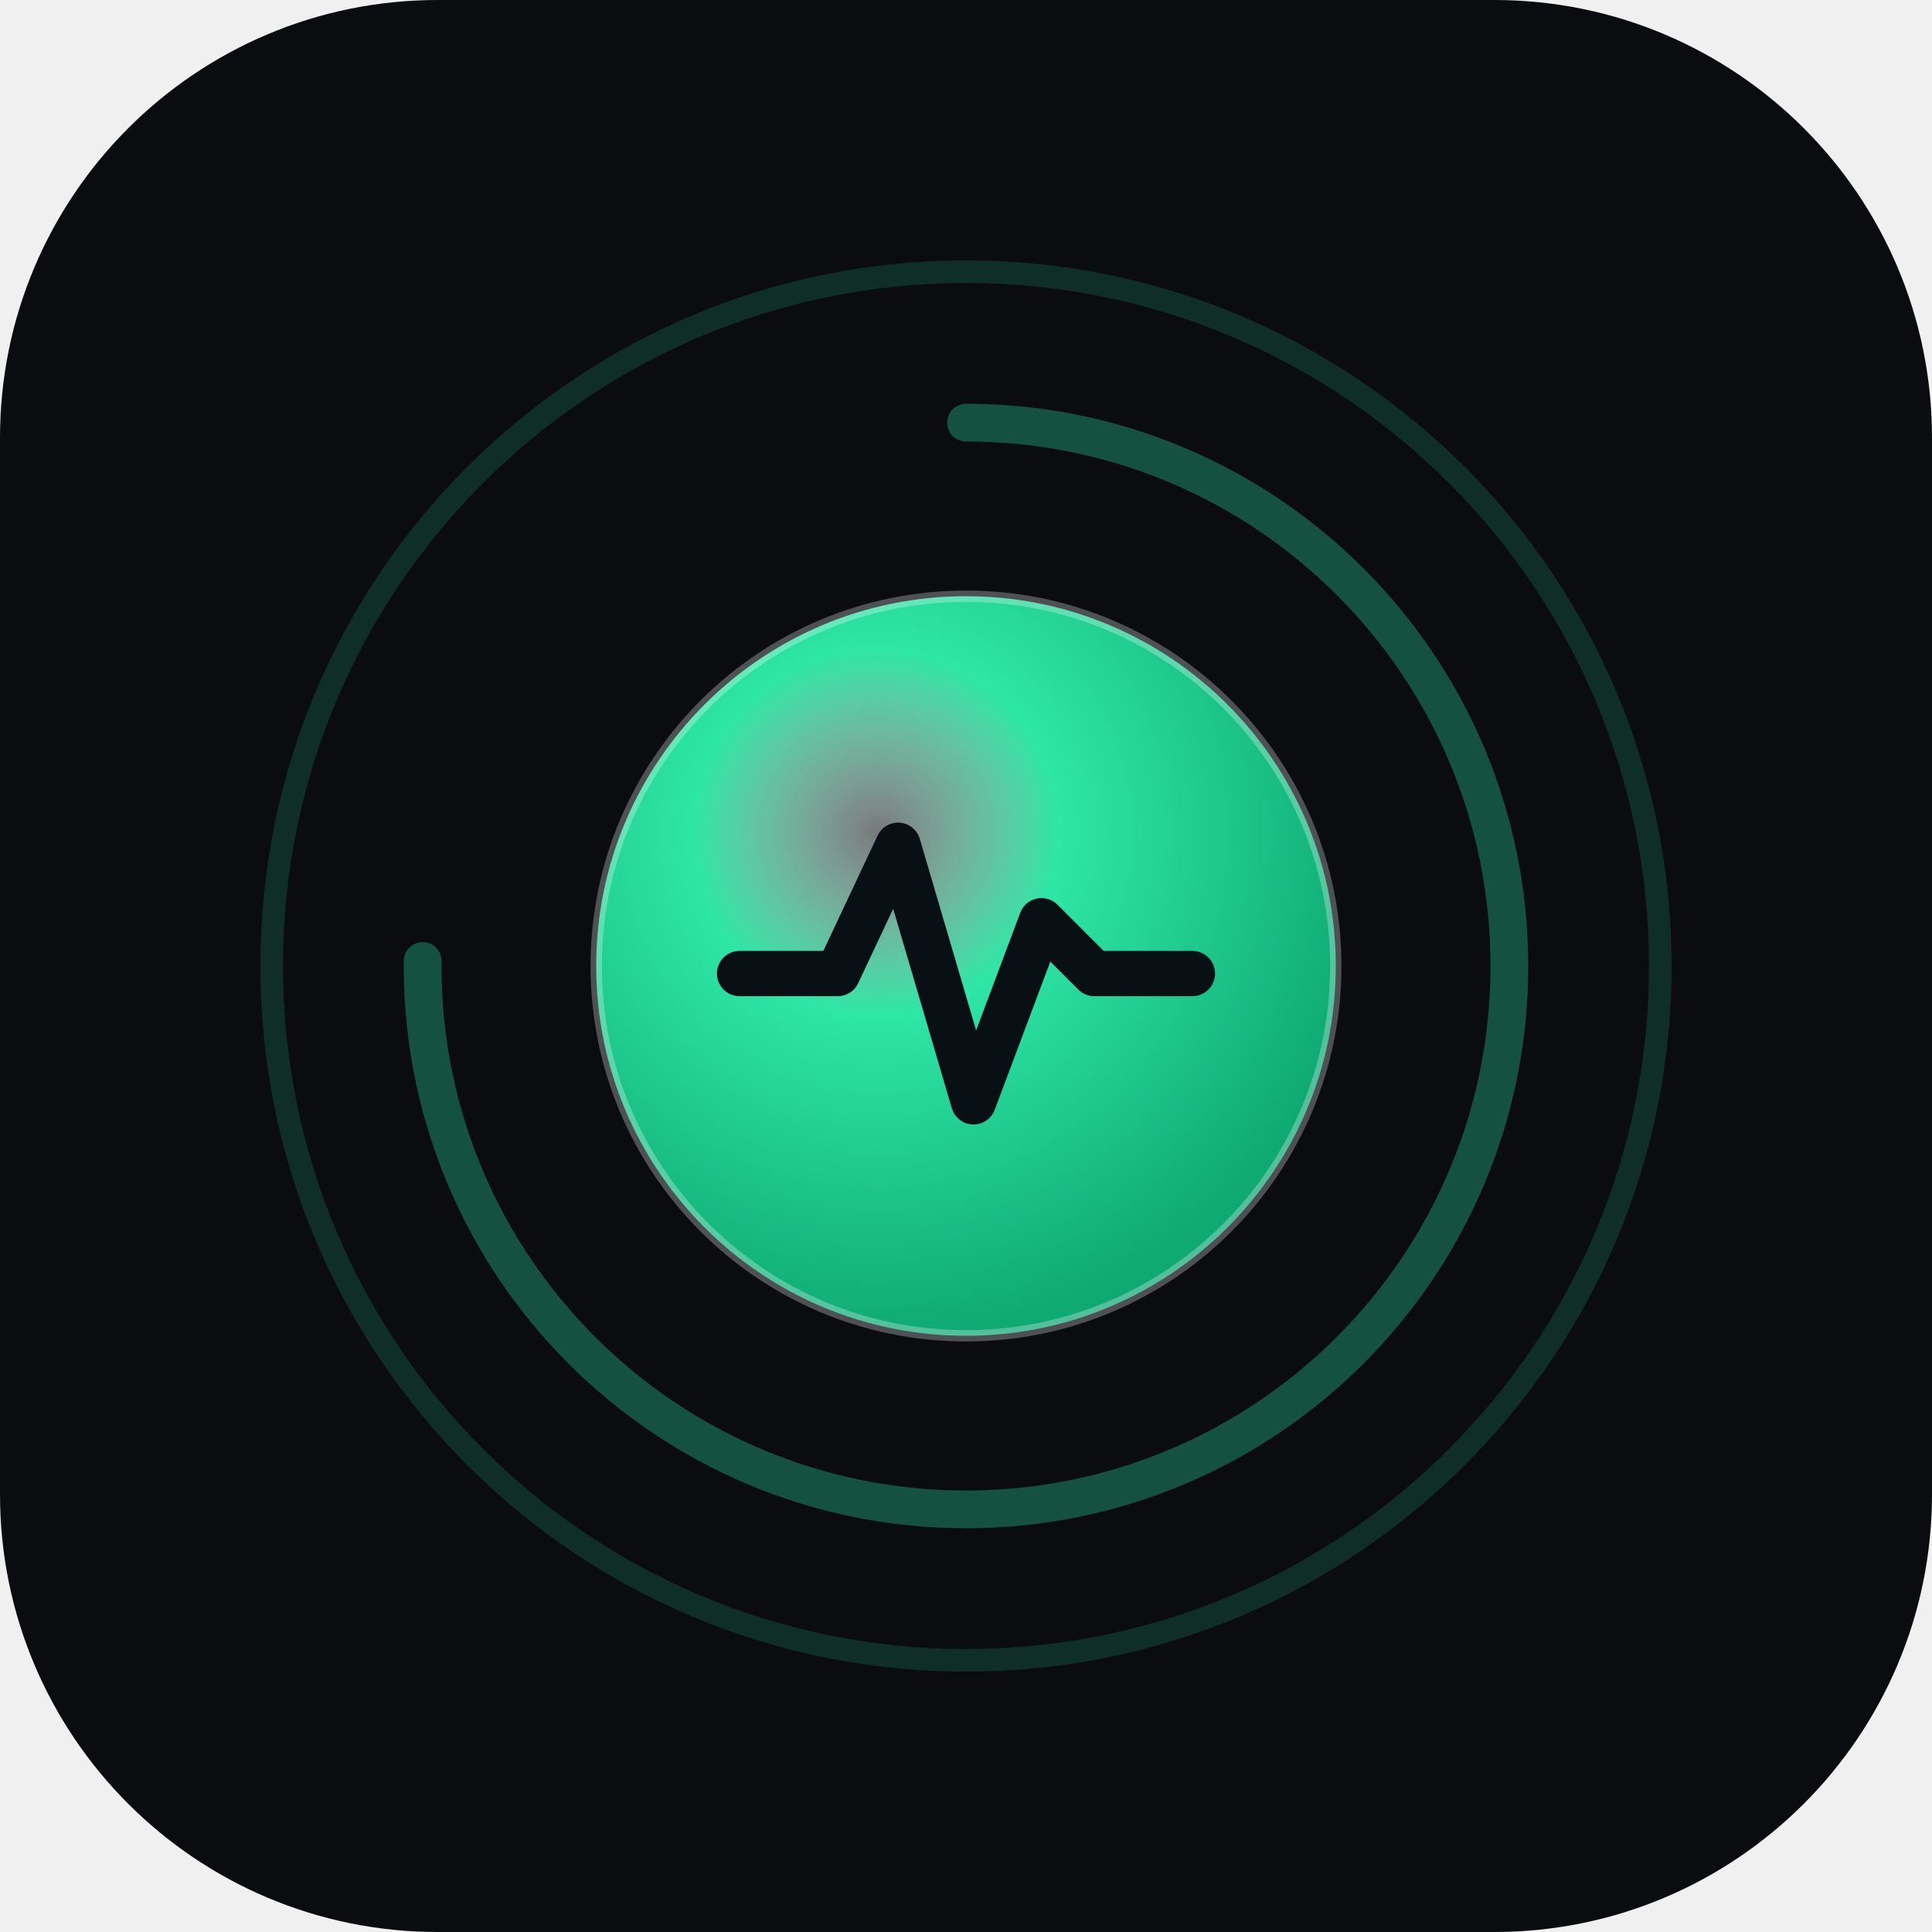
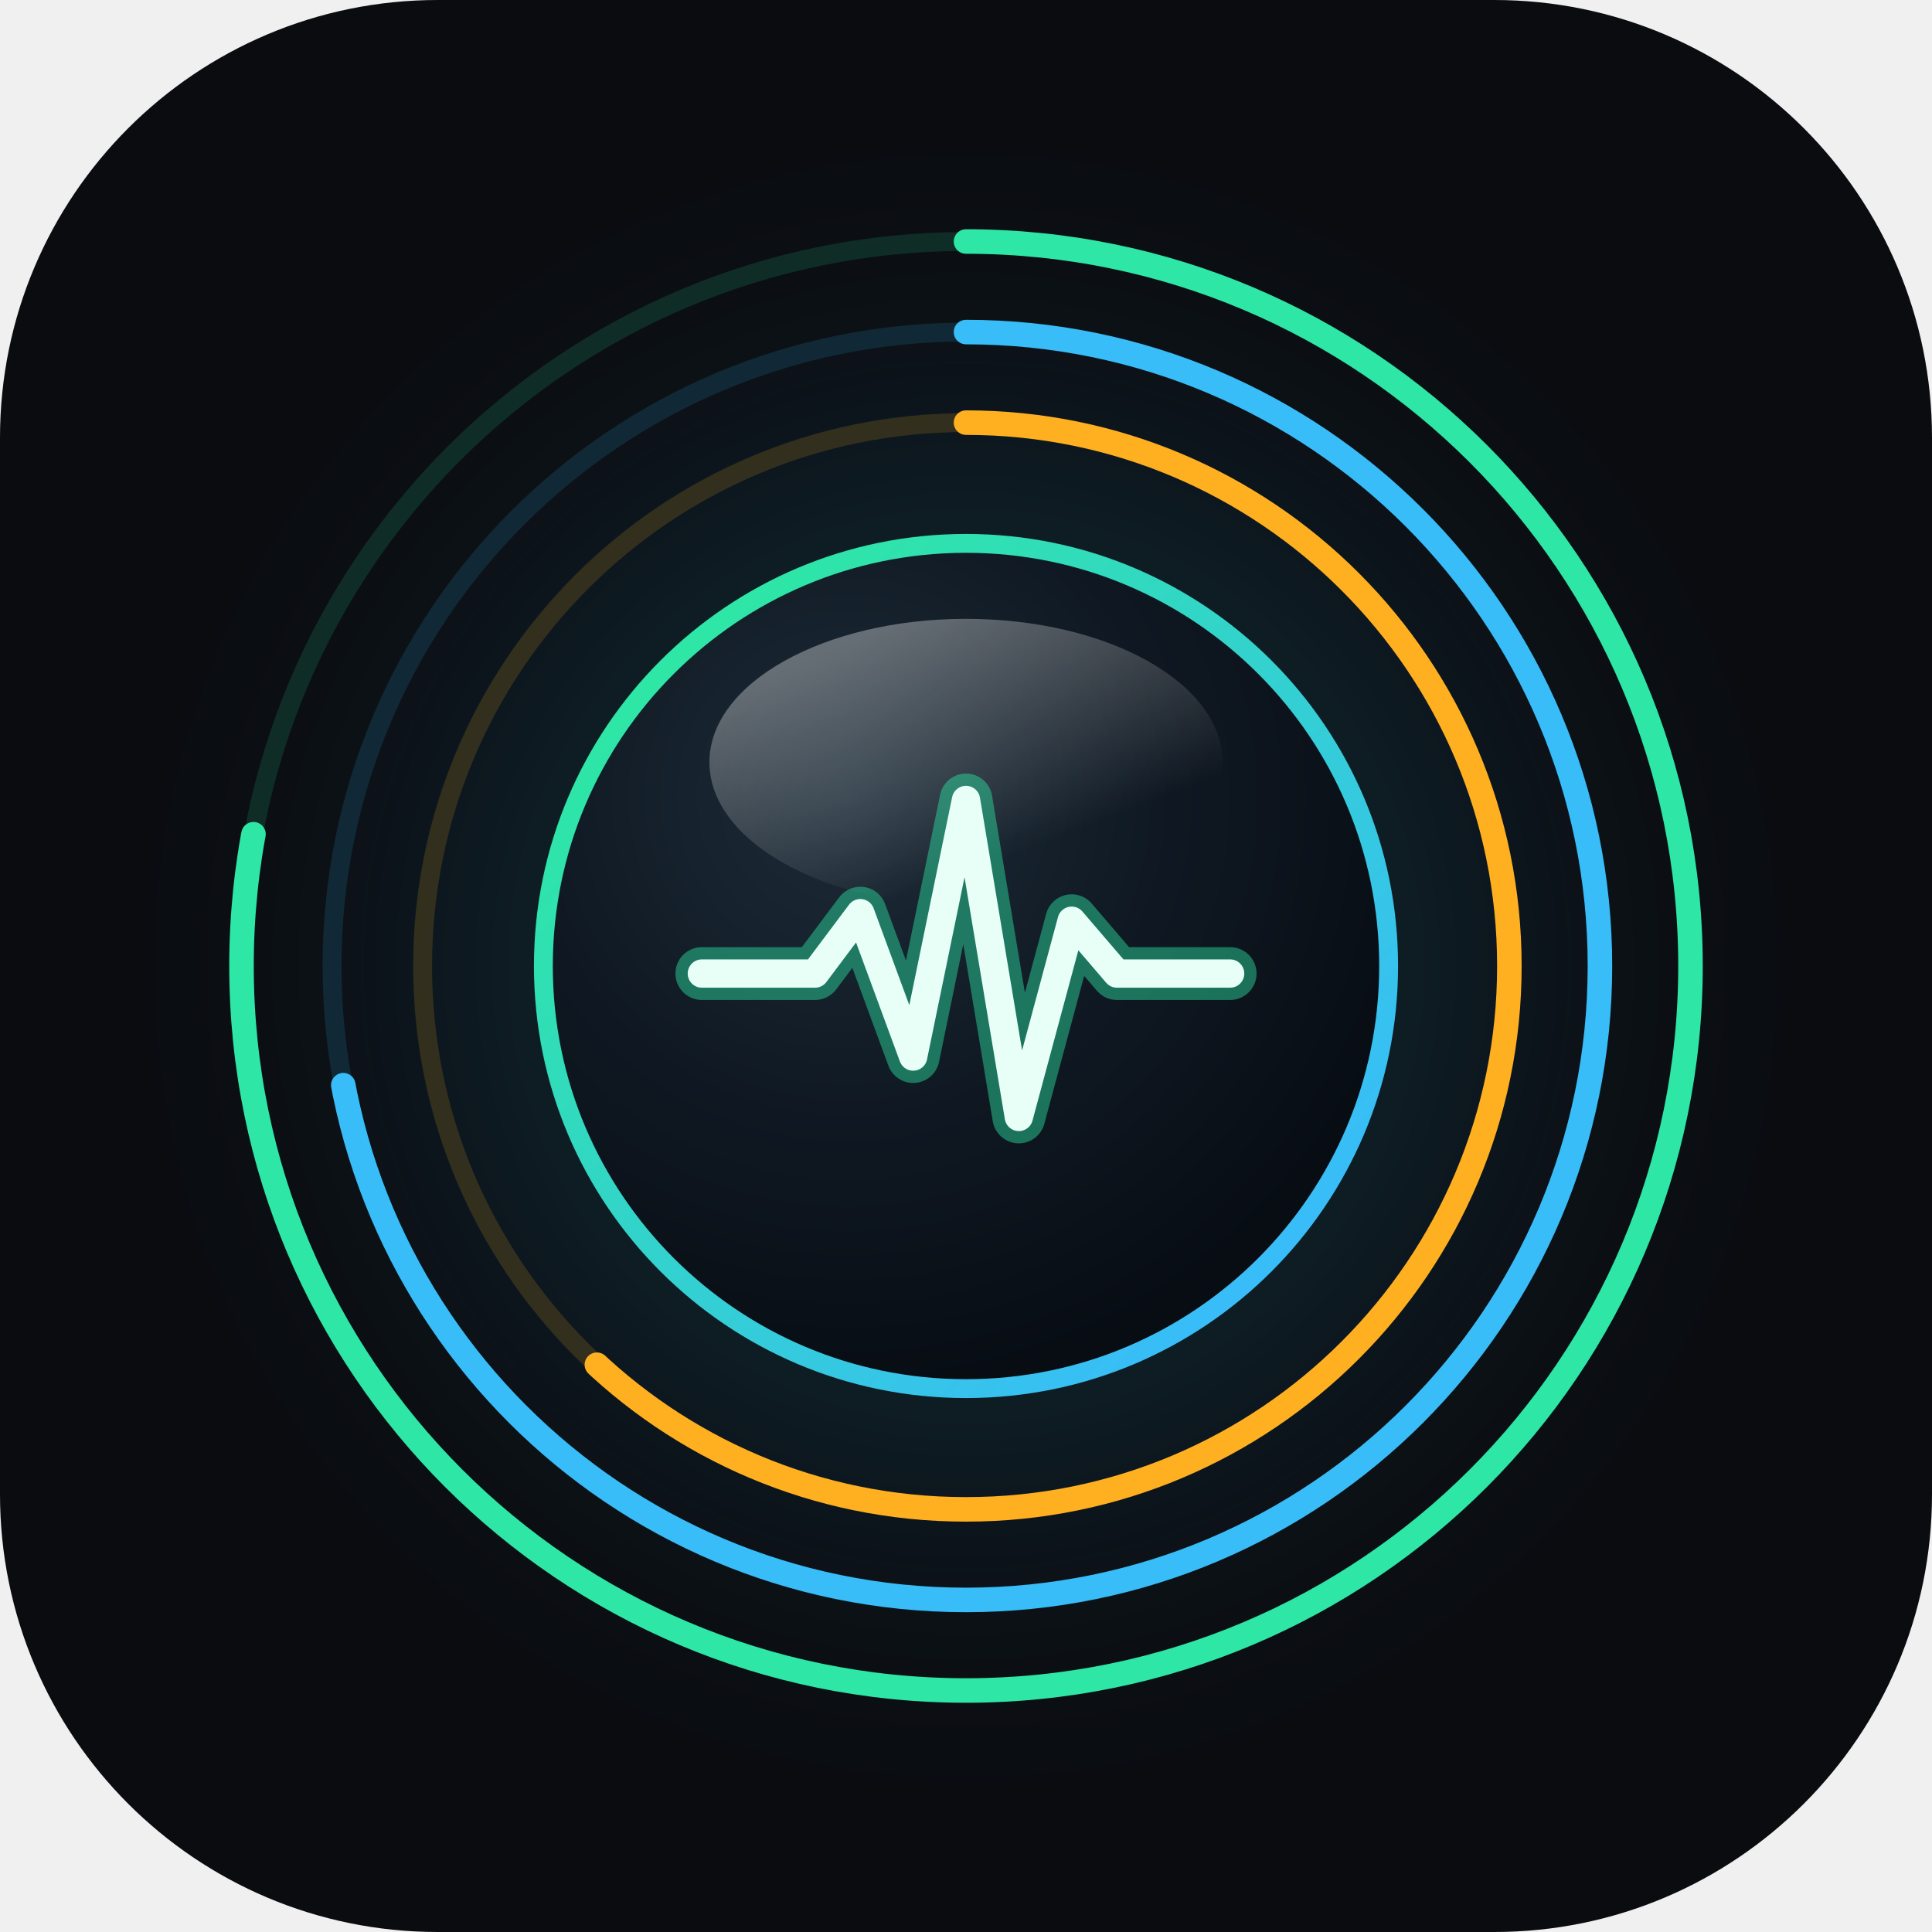
<svg xmlns="http://www.w3.org/2000/svg" viewBox="0 0 512 512" fill="none">
+   <defs>
+     <radialGradient id="vp-bg-glow" cx="50%" cy="50%" r="50%">
+       <stop offset="0%" stop-color="#2EE6A6" stop-opacity="0.22" />
+       <stop offset="62%" stop-color="#38BDF8" stop-opacity="0.06" />
+       <stop offset="100%" stop-color="#0A0C10" stop-opacity="0" />
+     </radialGradient>
+     <radialGradient id="vp-orb-fill" cx="36%" cy="30%" r="70%">
+       <stop offset="0%" stop-color="#1D2C38" />
+       <stop offset="55%" stop-color="#0F1822" />
+       <stop offset="100%" stop-color="#080D14" />
+     </radialGradient>
+     <linearGradient id="vp-orb-rim" x1="15%" y1="15%" x2="85%" y2="85%">
+       <stop offset="0%" stop-color="#2EE6A6" />
+       <stop offset="100%" stop-color="#38BDF8" />
+     </linearGradient>
+     <linearGradient id="vp-specular" x1="25%" y1="10%" x2="70%" y2="75%">
+       <stop offset="0%" stop-color="#FFFFFF" stop-opacity="0.34" />
+       <stop offset="100%" stop-color="#FFFFFF" stop-opacity="0" />
+     </linearGradient>
+   </defs>
  <rect width="512" height="512" rx="116" fill="#0A0C10" />
-   <circle cx="256" cy="256" r="184" stroke="#2EE6A6" stroke-opacity="0.16" stroke-width="6" />
-   <circle cx="256" cy="256" r="144" stroke="#2EE6A6" stroke-opacity="0.32" stroke-width="10" stroke-dasharray="680 240" stroke-linecap="round" transform="rotate(-90 256 256)" />
-   <defs>
-     <radialGradient id="vp-orb" cx="38%" cy="32%" r="68%">
-       <stop offset="0%" stop-color="#FFFFFF" stop-opacity="0.45" />
-       <stop offset="36%" stop-color="#2EE6A6" />
-       <stop offset="100%" stop-color="#0FA974" />
-     </radialGradient>
-   </defs>
-   <circle cx="256" cy="256" r="98" fill="url(#vp-orb)" stroke="#FFFFFF" stroke-opacity="0.28" stroke-width="3" />
-   <path d="M 196 258 L 222 258 L 238 224 L 258 292 L 276 244 L 290 258 L 316 258" stroke="#081016" stroke-width="12" stroke-linecap="round" stroke-linejoin="round" />
+   <circle cx="256" cy="256" r="230" fill="url(#vp-bg-glow)" />
+   <circle cx="256" cy="256" r="192" stroke="#2EE6A6" stroke-opacity="0.14" stroke-width="5" />
+   <circle cx="256" cy="256" r="192" stroke="#2EE6A6" stroke-width="6.5" stroke-dasharray="940 300" stroke-linecap="round" transform="rotate(-90 256 256)" />
+   <circle cx="256" cy="256" r="168" stroke="#38BDF8" stroke-opacity="0.14" stroke-width="5" />
+   <circle cx="256" cy="256" r="168" stroke="#38BDF8" stroke-width="6.5" stroke-dasharray="760 320" stroke-linecap="round" transform="rotate(-90 256 256)" />
+   <circle cx="256" cy="256" r="144" stroke="#FFB020" stroke-opacity="0.16" stroke-width="5" />
+   <circle cx="256" cy="256" r="144" stroke="#FFB020" stroke-width="6.5" stroke-dasharray="560 360" stroke-linecap="round" transform="rotate(-90 256 256)" />
+   <circle cx="256" cy="256" r="112" fill="url(#vp-orb-fill)" stroke="url(#vp-orb-rim)" stroke-width="5" />
+   <ellipse cx="256" cy="202" rx="68" ry="38" fill="url(#vp-specular)" />
+   <path d="M 186 258 L 216 258 L 228 242 L 242 280 L 256 212 L 270 296 L 284 244 L 296 258 L 326 258" stroke="#2EE6A6" stroke-opacity="0.45" stroke-width="14" stroke-linecap="round" stroke-linejoin="round" />
+   <path d="M 186 258 L 216 258 L 228 242 L 242 280 L 256 212 L 270 296 L 284 244 L 296 258 L 326 258" stroke="#E8FFF7" stroke-width="7.5" stroke-linecap="round" stroke-linejoin="round" />
</svg>
